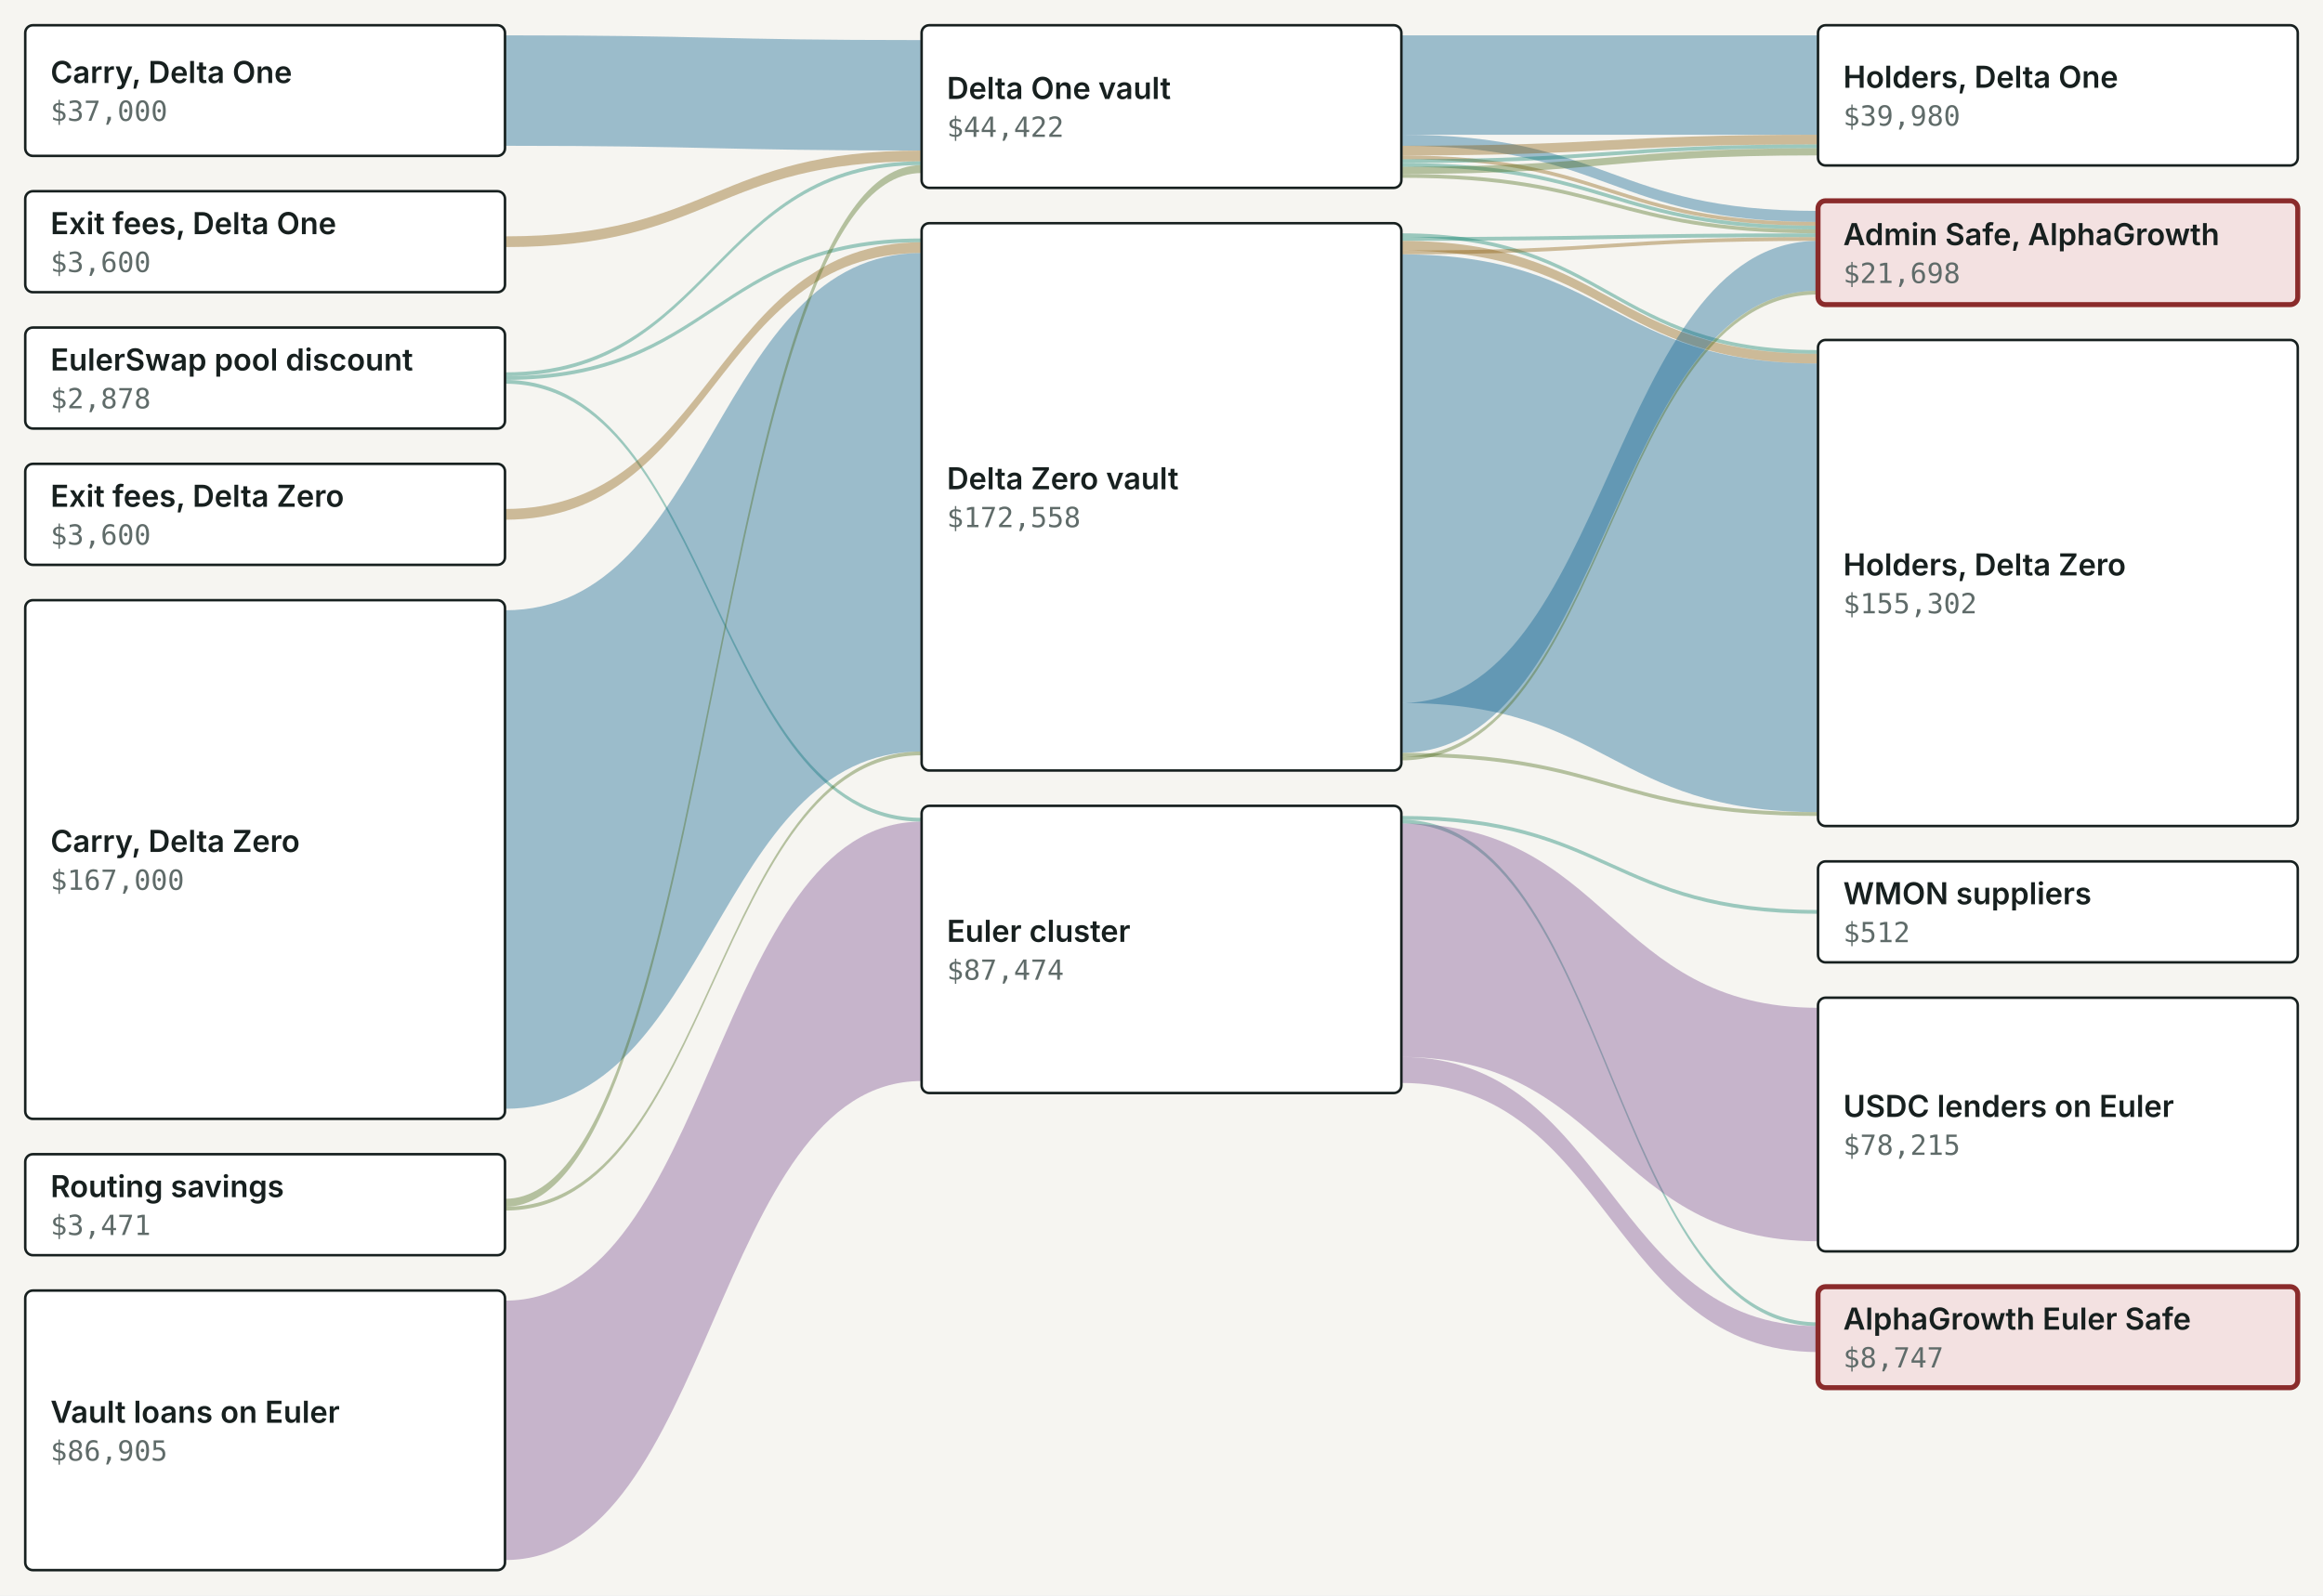
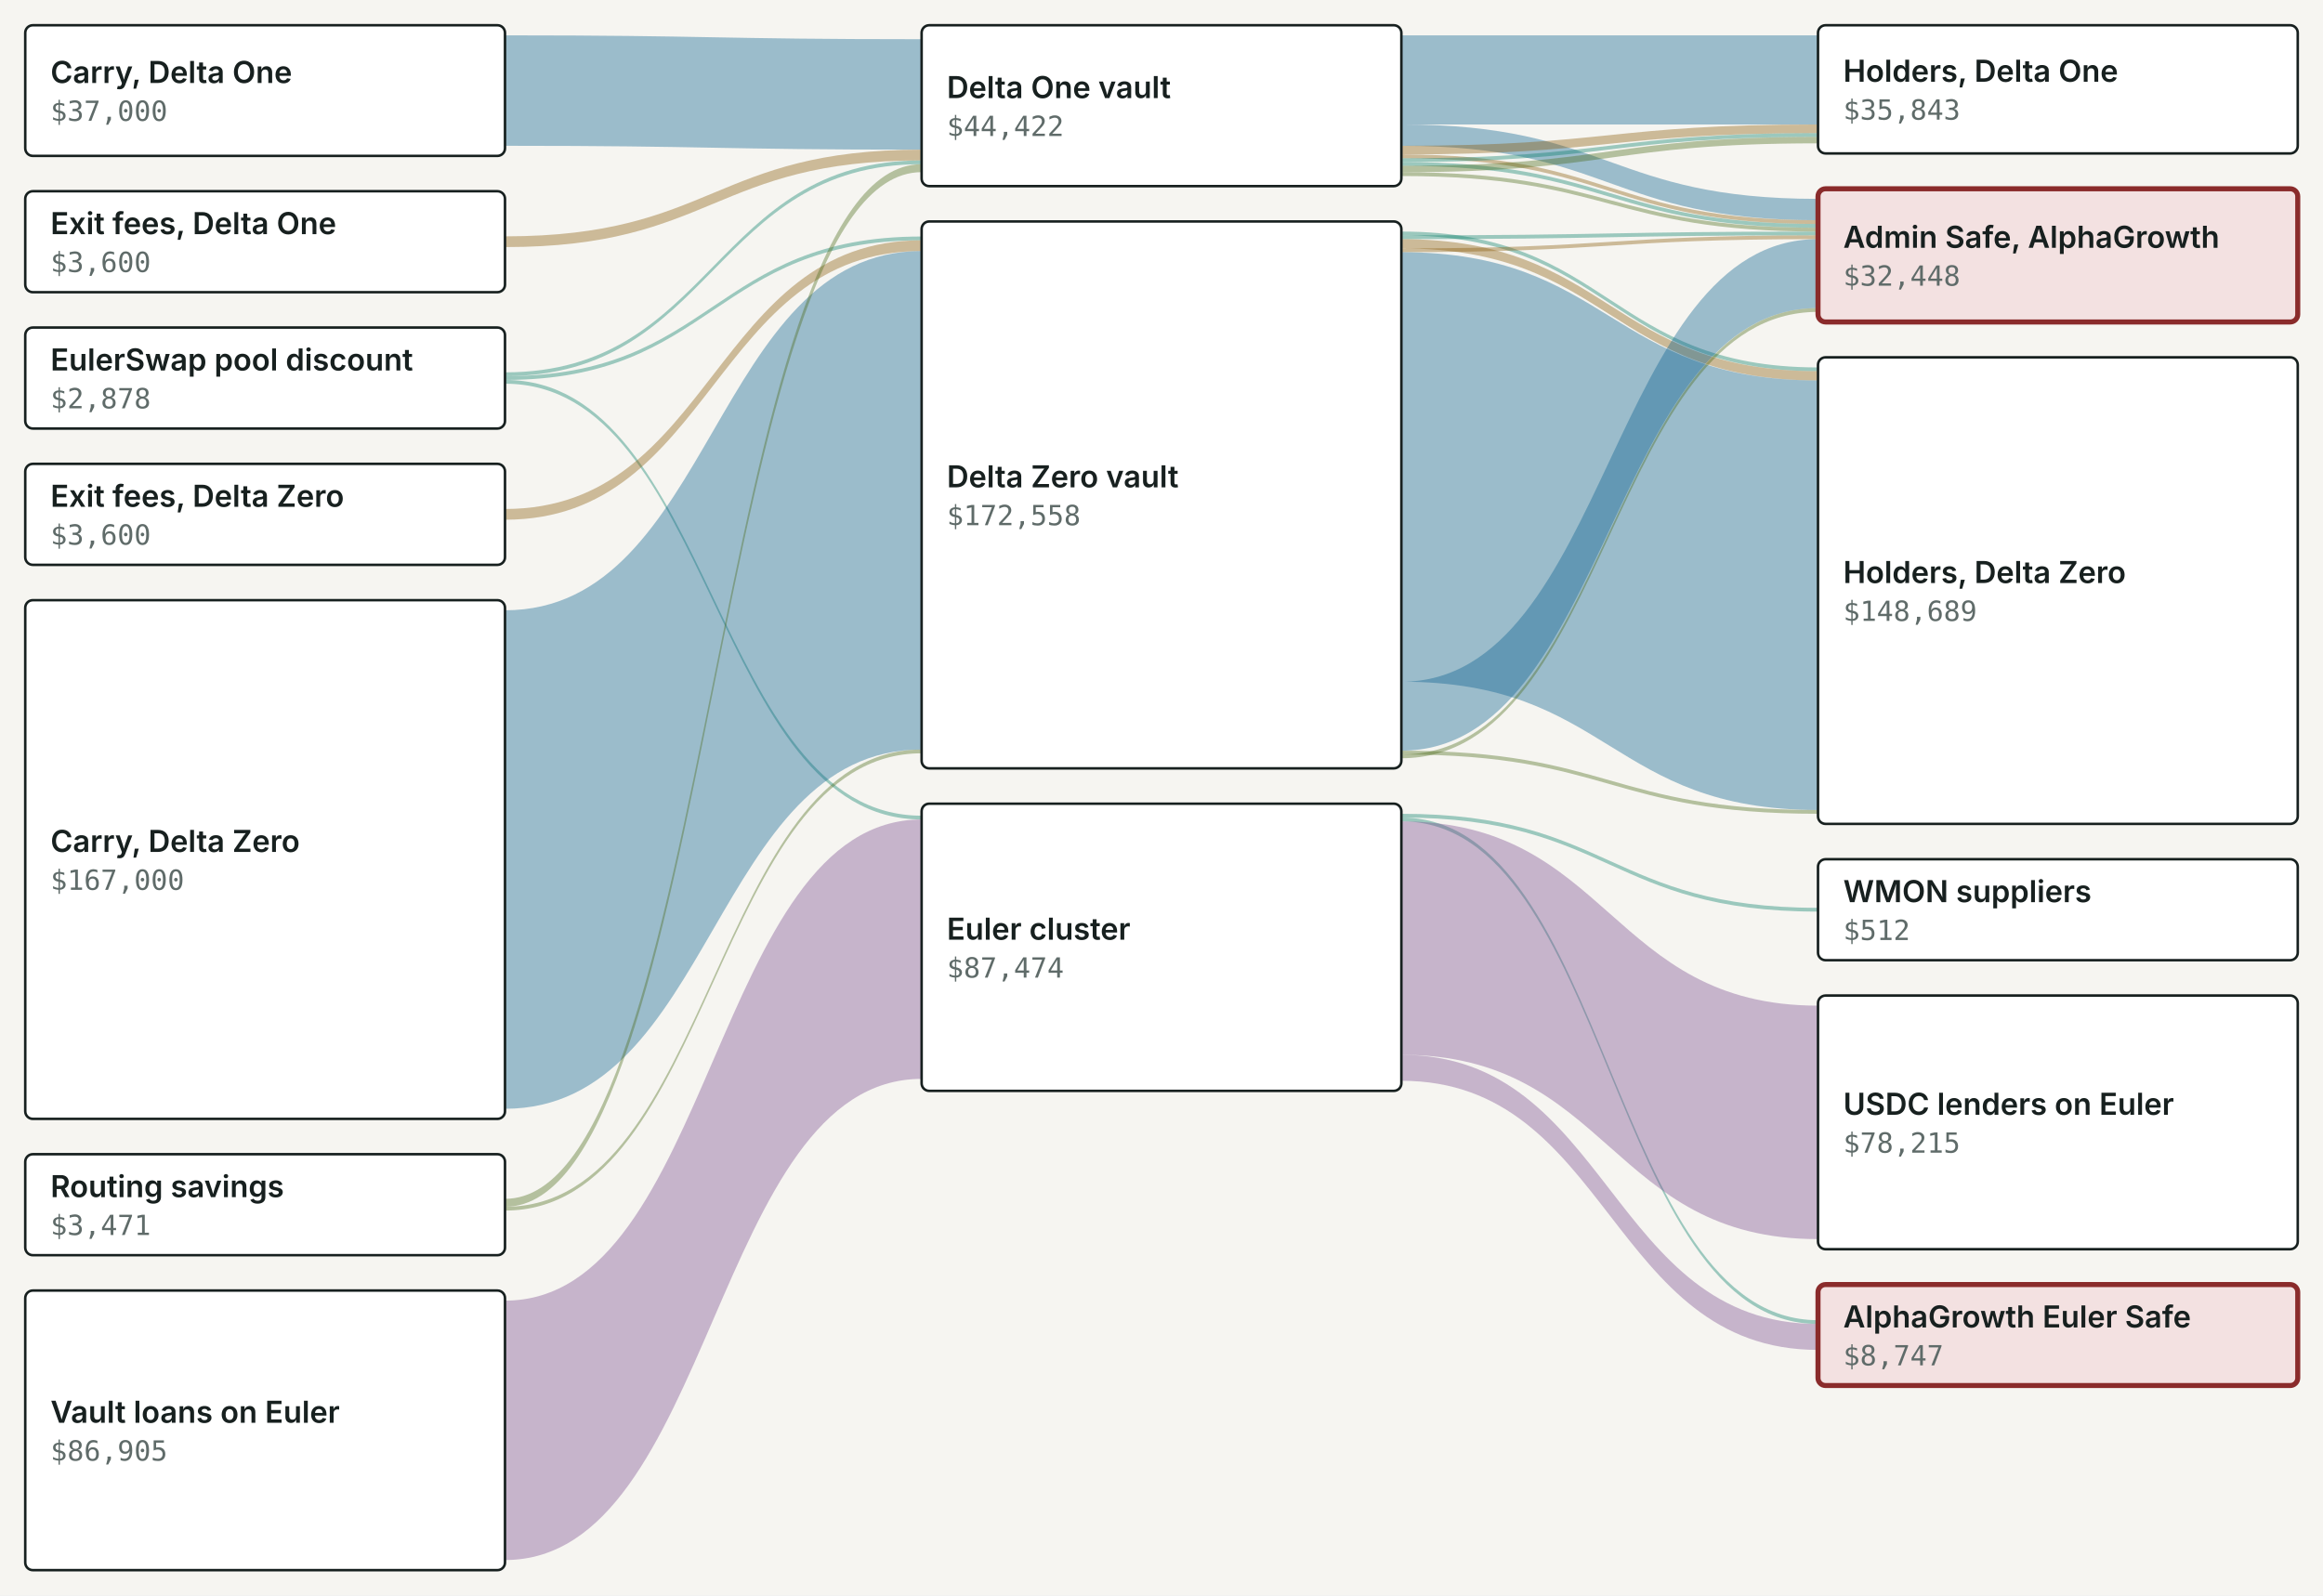
<svg xmlns="http://www.w3.org/2000/svg" width="920" height="632" role="img" aria-label="Yearly money flows from each source through the vaults and the Euler cluster to holders, the admin Safe, lenders and AlphaGrowth." viewBox="-10 -10 920 632">
  <style>
.node rect{fill:#ffffff;stroke:#17201f;stroke-width:1}
.node.mine rect{fill:#f3e1e1;stroke:#8a2b2b;stroke-width:2}
.node text{fill:#17201f;font-size:12px;font-family:IBM Plex Sans,system-ui,-apple-system,Segoe UI,sans-serif}
.node text.v{fill:#5f6b69;font-family:IBM Plex Mono,Menlo,monospace;font-size:11px}
.band{fill-opacity:0.38}.b-carry{fill:#0a5f8f}.b-fee{fill:#8a5a0a}.b-pool{fill:#0a7f6a}.b-loan{fill:#7a4a8f}.b-route{fill:#4a6a1a}
</style>
  <rect x="-10" y="-10" width="920" height="632" fill="#f6f5f1" />
  <g>
-     <path d="M190,4 C272.5,4 272.5,5.879 355,5.879 L355,49.63 C272.5,49.63 272.5,47.751 190,47.751 Z" class="band b-carry" />
-     <path d="M190,83.622 C272.5,83.622 272.5,49.63 355,49.63 L355,53.887 C272.5,53.887 272.5,87.879 190,87.879 Z" class="band b-fee" />
-     <path d="M190,137.501 C272.5,137.501 272.5,53.887 355,53.887 L355,55.387 C272.5,55.387 272.5,139.001 190,139.001 Z" class="band b-pool" />
-     <path d="M190,139.001 C272.5,139.001 272.5,84.457 355,84.457 L355,85.957 C272.5,85.957 272.5,140.501 190,140.501 Z" class="band b-pool" />
-     <path d="M190,140.501 C272.5,140.501 272.5,313.97 355,313.97 L355,315.47 C272.5,315.47 272.5,142.001 190,142.001 Z" class="band b-pool" />
-     <path d="M190,191.622 C272.5,191.622 272.5,85.957 355,85.957 L355,90.214 C272.5,90.214 272.5,195.879 190,195.879 Z" class="band b-fee" />
-     <path d="M190,231.751 C272.5,231.751 272.5,90.214 355,90.214 L355,287.683 C272.5,287.683 272.5,429.219 190,429.219 Z" class="band b-carry" />
-     <path d="M190,464.892 C272.5,464.892 272.5,55.387 355,55.387 L355,58.541 C272.5,58.541 272.5,468.046 190,468.046 Z" class="band b-route" />
-     <path d="M190,468.046 C272.5,468.046 272.5,287.683 355,287.683 L355,289.183 C272.5,289.183 272.5,469.546 190,469.546 Z" class="band b-route" />
-     <path d="M190,505.219 C272.5,505.219 272.5,315.47 355,315.47 L355,418.231 C272.5,418.231 272.5,607.98 190,607.98 Z" class="band b-loan" />
-     <path d="M545,4 C627.5,4 627.5,4 710,4 L710,43.375 C627.5,43.375 627.5,43.375 545,43.375 Z" class="band b-carry" />
-     <path d="M545,43.375 C627.5,43.375 627.5,73.545 710,73.545 L710,77.92 C627.5,77.92 627.5,47.751 545,47.751 Z" class="band b-carry" />
-     <path d="M545,47.751 C627.5,47.751 627.5,43.375 710,43.375 L710,47.207 C627.5,47.207 627.5,51.582 545,51.582 Z" class="band b-fee" />
-     <path d="M545,51.582 C627.5,51.582 627.5,77.92 710,77.92 L710,79.42 C627.5,79.42 627.5,53.082 545,53.082 Z" class="band b-fee" />
-     <path d="M545,53.082 C627.5,53.082 627.5,47.207 710,47.207 L710,48.707 C627.5,48.707 627.5,54.582 545,54.582 Z" class="band b-pool" />
-     <path d="M545,54.582 C627.5,54.582 627.5,79.42 710,79.42 L710,80.92 C627.5,80.92 627.5,56.082 545,56.082 Z" class="band b-pool" />
-     <path d="M545,56.082 C627.5,56.082 627.5,48.707 710,48.707 L710,51.545 C627.5,51.545 627.5,58.92 545,58.92 Z" class="band b-route" />
-     <path d="M545,58.92 C627.5,58.92 627.5,80.92 710,80.92 L710,82.42 C627.5,82.42 627.5,60.42 545,60.42 Z" class="band b-route" />
-     <path d="M545,82.42 C627.5,82.42 627.5,128.667 710,128.667 L710,130.167 C627.5,130.167 627.5,83.92 545,83.92 Z" class="band b-pool" />
-     <path d="M545,83.92 C627.5,83.92 627.5,82.42 710,82.42 L710,83.92 C627.5,83.92 627.5,85.42 545,85.42 Z" class="band b-pool" />
-     <path d="M545,85.42 C627.5,85.42 627.5,130.167 710,130.167 L710,133.998 C627.5,133.998 627.5,89.251 545,89.251 Z" class="band b-fee" />
-     <path d="M545,89.251 C627.5,89.251 627.5,83.92 710,83.92 L710,85.42 C627.5,85.42 627.5,90.751 545,90.751 Z" class="band b-fee" />
-     <path d="M545,90.751 C627.5,90.751 627.5,133.998 710,133.998 L710,311.72 C627.5,311.72 627.5,268.473 545,268.473 Z" class="band b-carry" />
-     <path d="M545,268.473 C627.5,268.473 627.5,85.42 710,85.42 L710,105.167 C627.5,105.167 627.5,288.22 545,288.22 Z" class="band b-carry" />
-     <path d="M545,288.22 C627.5,288.22 627.5,311.72 710,311.72 L710,313.22 C627.5,313.22 627.5,289.72 545,289.72 Z" class="band b-route" />
-     <path d="M545,289.72 C627.5,289.72 627.5,105.167 710,105.167 L710,106.667 C627.5,106.667 627.5,291.22 545,291.22 Z" class="band b-route" />
-     <path d="M545,313.22 C627.5,313.22 627.5,350.47 710,350.47 L710,351.97 C627.5,351.97 627.5,314.72 545,314.72 Z" class="band b-pool" />
-     <path d="M545,314.72 C627.5,314.72 627.5,513.817 710,513.817 L710,515.317 C627.5,515.317 627.5,316.22 545,316.22 Z" class="band b-pool" />
-     <path d="M545,316.22 C627.5,316.22 627.5,389.22 710,389.22 L710,481.705 C627.5,481.705 627.5,408.705 545,408.705 Z" class="band b-loan" />
-     <path d="M545,408.705 C627.5,408.705 627.5,515.317 710,515.317 L710,525.593 C627.5,525.593 627.5,418.981 545,418.981 Z" class="band b-loan" />
+     <path d="M190,4 C272.5,4 272.5,5.534 355,5.534 L355,49.285 C272.5,49.285 272.5,47.751 190,47.751 Z" class="band b-carry" />
+     <path d="M190,83.622 C272.5,83.622 272.5,49.285 355,49.285 L355,53.542 C272.5,53.542 272.5,87.879 190,87.879 Z" class="band b-fee" />
+     <path d="M190,137.501 C272.5,137.501 272.5,53.542 355,53.542 L355,55.042 C272.5,55.042 272.5,139.001 190,139.001 Z" class="band b-pool" />
+     <path d="M190,139.001 C272.5,139.001 272.5,83.686 355,83.686 L355,85.186 C272.5,85.186 272.5,140.501 190,140.501 Z" class="band b-pool" />
+     <path d="M190,140.501 C272.5,140.501 272.5,313.117 355,313.117 L355,314.617 C272.5,314.617 272.5,142.001 190,142.001 Z" class="band b-pool" />
+     <path d="M190,191.622 C272.5,191.622 272.5,85.186 355,85.186 L355,89.443 C272.5,89.443 272.5,195.879 190,195.879 Z" class="band b-fee" />
+     <path d="M190,231.751 C272.5,231.751 272.5,89.443 355,89.443 L355,286.911 C272.5,286.911 272.5,429.219 190,429.219 Z" class="band b-carry" />
+     <path d="M190,464.892 C272.5,464.892 272.5,55.042 355,55.042 L355,58.196 C272.5,58.196 272.5,468.046 190,468.046 Z" class="band b-route" />
+     <path d="M190,468.046 C272.5,468.046 272.5,286.911 355,286.911 L355,288.411 C272.5,288.411 272.5,469.546 190,469.546 Z" class="band b-route" />
+     <path d="M190,505.219 C272.5,505.219 272.5,314.617 355,314.617 L355,417.377 C272.5,417.377 272.5,607.98 190,607.98 Z" class="band b-loan" />
+     <path d="M545,4 C627.5,4 627.5,4 710,4 L710,39.301 C627.5,39.301 627.5,39.301 545,39.301 Z" class="band b-carry" />
+     <path d="M545,39.301 C627.5,39.301 627.5,68.781 710,68.781 L710,77.23 C627.5,77.23 627.5,47.751 545,47.751 Z" class="band b-carry" />
+     <path d="M545,47.751 C627.5,47.751 627.5,39.301 710,39.301 L710,42.736 C627.5,42.736 627.5,51.185 545,51.185 Z" class="band b-fee" />
+     <path d="M545,51.185 C627.5,51.185 627.5,77.23 710,77.23 L710,78.73 C627.5,78.73 627.5,52.685 545,52.685 Z" class="band b-fee" />
+     <path d="M545,52.685 C627.5,52.685 627.5,42.736 710,42.736 L710,44.236 C627.5,44.236 627.5,54.185 545,54.185 Z" class="band b-pool" />
+     <path d="M545,54.185 C627.5,54.185 627.5,78.73 710,78.73 L710,80.23 C627.5,80.23 627.5,55.685 545,55.685 Z" class="band b-pool" />
+     <path d="M545,55.685 C627.5,55.685 627.5,44.236 710,44.236 L710,46.781 C627.5,46.781 627.5,58.23 545,58.23 Z" class="band b-route" />
+     <path d="M545,58.23 C627.5,58.23 627.5,80.23 710,80.23 L710,81.73 C627.5,81.73 627.5,59.73 545,59.73 Z" class="band b-route" />
+     <path d="M545,81.73 C627.5,81.73 627.5,135.545 710,135.545 L710,137.045 C627.5,137.045 627.5,83.23 545,83.23 Z" class="band b-pool" />
+     <path d="M545,83.23 C627.5,83.23 627.5,81.73 710,81.73 L710,83.23 C627.5,83.23 627.5,84.73 545,84.73 Z" class="band b-pool" />
+     <path d="M545,84.73 C627.5,84.73 627.5,137.045 710,137.045 L710,140.713 C627.5,140.713 627.5,88.398 545,88.398 Z" class="band b-fee" />
+     <path d="M545,88.398 C627.5,88.398 627.5,83.23 710,83.23 L710,84.73 C627.5,84.73 627.5,89.898 545,89.898 Z" class="band b-fee" />
+     <path d="M545,89.898 C627.5,89.898 627.5,140.713 710,140.713 L710,310.867 C627.5,310.867 627.5,260.052 545,260.052 Z" class="band b-carry" />
+     <path d="M545,260.052 C627.5,260.052 627.5,84.73 710,84.73 L710,112.045 C627.5,112.045 627.5,287.367 545,287.367 Z" class="band b-carry" />
+     <path d="M545,287.367 C627.5,287.367 627.5,310.867 710,310.867 L710,312.367 C627.5,312.367 627.5,288.867 545,288.867 Z" class="band b-route" />
+     <path d="M545,288.867 C627.5,288.867 627.5,112.045 710,112.045 L710,113.545 C627.5,113.545 627.5,290.367 545,290.367 Z" class="band b-route" />
+     <path d="M545,312.367 C627.5,312.367 627.5,349.617 710,349.617 L710,351.117 C627.5,351.117 627.5,313.867 545,313.867 Z" class="band b-pool" />
+     <path d="M545,313.867 C627.5,313.867 627.5,512.963 710,512.963 L710,514.463 C627.5,514.463 627.5,315.367 545,315.367 Z" class="band b-pool" />
+     <path d="M545,315.367 C627.5,315.367 627.5,388.367 710,388.367 L710,480.851 C627.5,480.851 627.5,407.851 545,407.851 Z" class="band b-loan" />
+     <path d="M545,407.851 C627.5,407.851 627.5,514.463 710,514.463 L710,524.739 C627.5,524.739 627.5,418.127 545,418.127 Z" class="band b-loan" />
  </g>
  <g class="node">
    <rect x="0" y="0" width="190" height="51.751" rx="3" />
    <text x="10" y="22.875" font-weight="600">Carry, Delta One</text>
    <text class="v" x="10" y="37.875">$37,000</text>
  </g>
  <g class="node">
    <rect x="0" y="65.751" width="190" height="40" rx="3" />
    <text x="10" y="82.751" font-weight="600">Exit fees, Delta One</text>
    <text class="v" x="10" y="97.751">$3,600</text>
  </g>
  <g class="node">
    <rect x="0" y="119.751" width="190" height="40" rx="3" />
    <text x="10" y="136.751" font-weight="600">EulerSwap pool discount</text>
    <text class="v" x="10" y="151.751">$2,878</text>
  </g>
  <g class="node">
    <rect x="0" y="173.751" width="190" height="40" rx="3" />
    <text x="10" y="190.751" font-weight="600">Exit fees, Delta Zero</text>
    <text class="v" x="10" y="205.751">$3,600</text>
  </g>
  <g class="node">
    <rect x="0" y="227.751" width="190" height="205.469" rx="3" />
    <text x="10" y="327.485" font-weight="600">Carry, Delta Zero</text>
    <text class="v" x="10" y="342.485">$167,000</text>
  </g>
  <g class="node">
    <rect x="0" y="447.219" width="190" height="40" rx="3" />
    <text x="10" y="464.219" font-weight="600">Routing savings</text>
    <text class="v" x="10" y="479.219">$3,471</text>
  </g>
  <g class="node">
    <rect x="0" y="501.219" width="190" height="110.761" rx="3" />
    <text x="10" y="553.599" font-weight="600">Vault loans on Euler</text>
    <text class="v" x="10" y="568.599">$86,905</text>
  </g>
  <g class="node">
-     <rect x="355" y="0" width="190" height="64.42" rx="3" />
-     <text x="365" y="29.21" font-weight="600">Delta One vault</text>
-     <text class="v" x="365" y="44.21">$44,422</text>
+     <rect x="355" y="0" width="190" height="63.73" rx="3" />
+     <text x="365" y="28.865" font-weight="600">Delta One vault</text>
+     <text class="v" x="365" y="43.865">$44,422</text>
  </g>
  <g class="node">
-     <rect x="355" y="78.42" width="190" height="216.8" rx="3" />
-     <text x="365" y="183.82" font-weight="600">Delta Zero vault</text>
-     <text class="v" x="365" y="198.82">$172,558</text>
+     <rect x="355" y="77.73" width="190" height="216.637" rx="3" />
+     <text x="365" y="183.048" font-weight="600">Delta Zero vault</text>
+     <text class="v" x="365" y="198.048">$172,558</text>
  </g>
  <g class="node">
-     <rect x="355" y="309.22" width="190" height="113.761" rx="3" />
-     <text x="365" y="363.1" font-weight="600">Euler cluster</text>
-     <text class="v" x="365" y="378.1">$87,474</text>
+     <rect x="355" y="308.367" width="190" height="113.761" rx="3" />
+     <text x="365" y="362.247" font-weight="600">Euler cluster</text>
+     <text class="v" x="365" y="377.247">$87,474</text>
  </g>
  <g class="node">
-     <rect x="710" y="0" width="190" height="55.545" rx="3" />
-     <text x="720" y="24.773" font-weight="600">Holders, Delta One</text>
-     <text class="v" x="720" y="39.773">$39,980</text>
+     <rect x="710" y="0" width="190" height="50.781" rx="3" />
+     <text x="720" y="22.391" font-weight="600">Holders, Delta One</text>
+     <text class="v" x="720" y="37.391">$35,843</text>
  </g>
  <g class="node mine">
-     <rect x="710" y="69.545" width="190" height="41.122" rx="3" />
-     <text x="720" y="87.106" font-weight="600">Admin Safe, AlphaGrowth</text>
-     <text class="v" x="720" y="102.106">$21,698</text>
+     <rect x="710" y="64.781" width="190" height="52.764" rx="3" />
+     <text x="720" y="88.163" font-weight="600">Admin Safe, AlphaGrowth</text>
+     <text class="v" x="720" y="103.163">$32,448</text>
  </g>
  <g class="node">
-     <rect x="710" y="124.667" width="190" height="192.553" rx="3" />
-     <text x="720" y="217.944" font-weight="600">Holders, Delta Zero</text>
-     <text class="v" x="720" y="232.944">$155,302</text>
+     <rect x="710" y="131.545" width="190" height="184.822" rx="3" />
+     <text x="720" y="220.956" font-weight="600">Holders, Delta Zero</text>
+     <text class="v" x="720" y="235.956">$148,689</text>
  </g>
  <g class="node">
-     <rect x="710" y="331.22" width="190" height="40" rx="3" />
-     <text x="720" y="348.22" font-weight="600">WMON suppliers</text>
-     <text class="v" x="720" y="363.22">$512</text>
+     <rect x="710" y="330.367" width="190" height="40" rx="3" />
+     <text x="720" y="347.367" font-weight="600">WMON suppliers</text>
+     <text class="v" x="720" y="362.367">$512</text>
  </g>
  <g class="node">
-     <rect x="710" y="385.22" width="190" height="100.485" rx="3" />
-     <text x="720" y="432.462" font-weight="600">USDC lenders on Euler</text>
-     <text class="v" x="720" y="447.462">$78,215</text>
+     <rect x="710" y="384.367" width="190" height="100.485" rx="3" />
+     <text x="720" y="431.609" font-weight="600">USDC lenders on Euler</text>
+     <text class="v" x="720" y="446.609">$78,215</text>
  </g>
  <g class="node mine">
-     <rect x="710" y="499.705" width="190" height="40" rx="3" />
-     <text x="720" y="516.705" font-weight="600">AlphaGrowth Euler Safe</text>
-     <text class="v" x="720" y="531.705">$8,747</text>
+     <rect x="710" y="498.851" width="190" height="40" rx="3" />
+     <text x="720" y="515.851" font-weight="600">AlphaGrowth Euler Safe</text>
+     <text class="v" x="720" y="530.851">$8,747</text>
  </g>
</svg>
